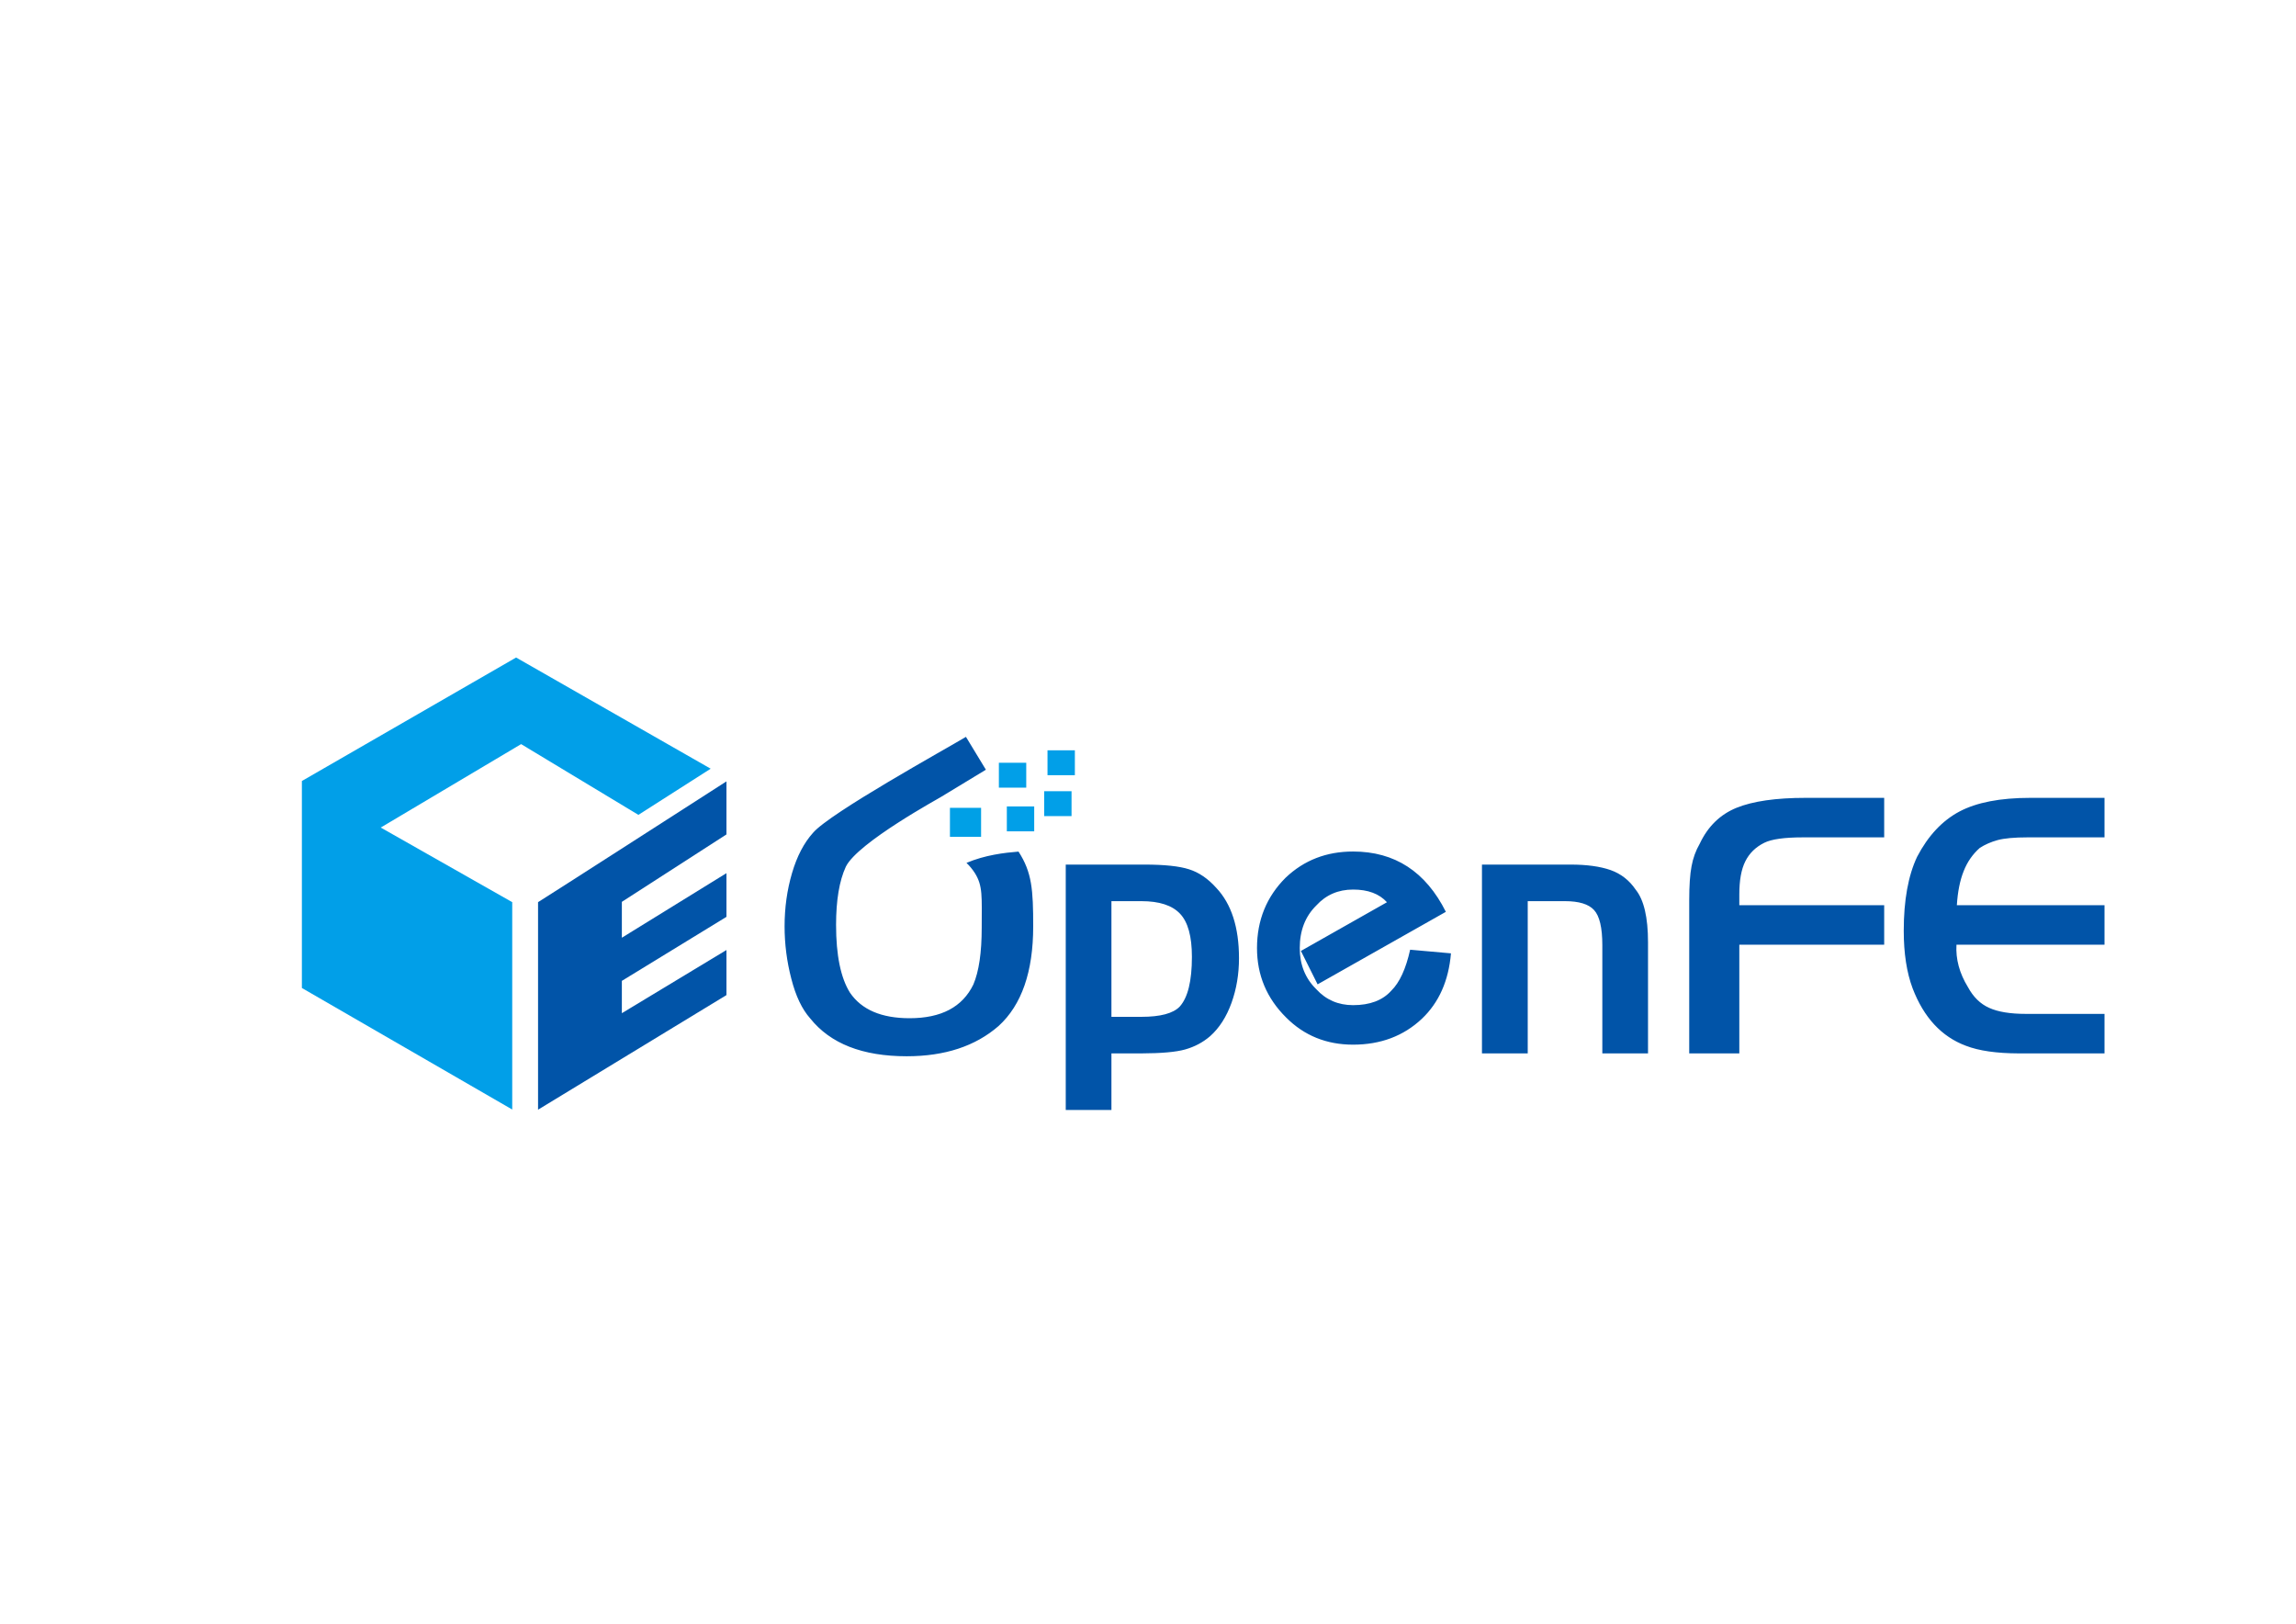
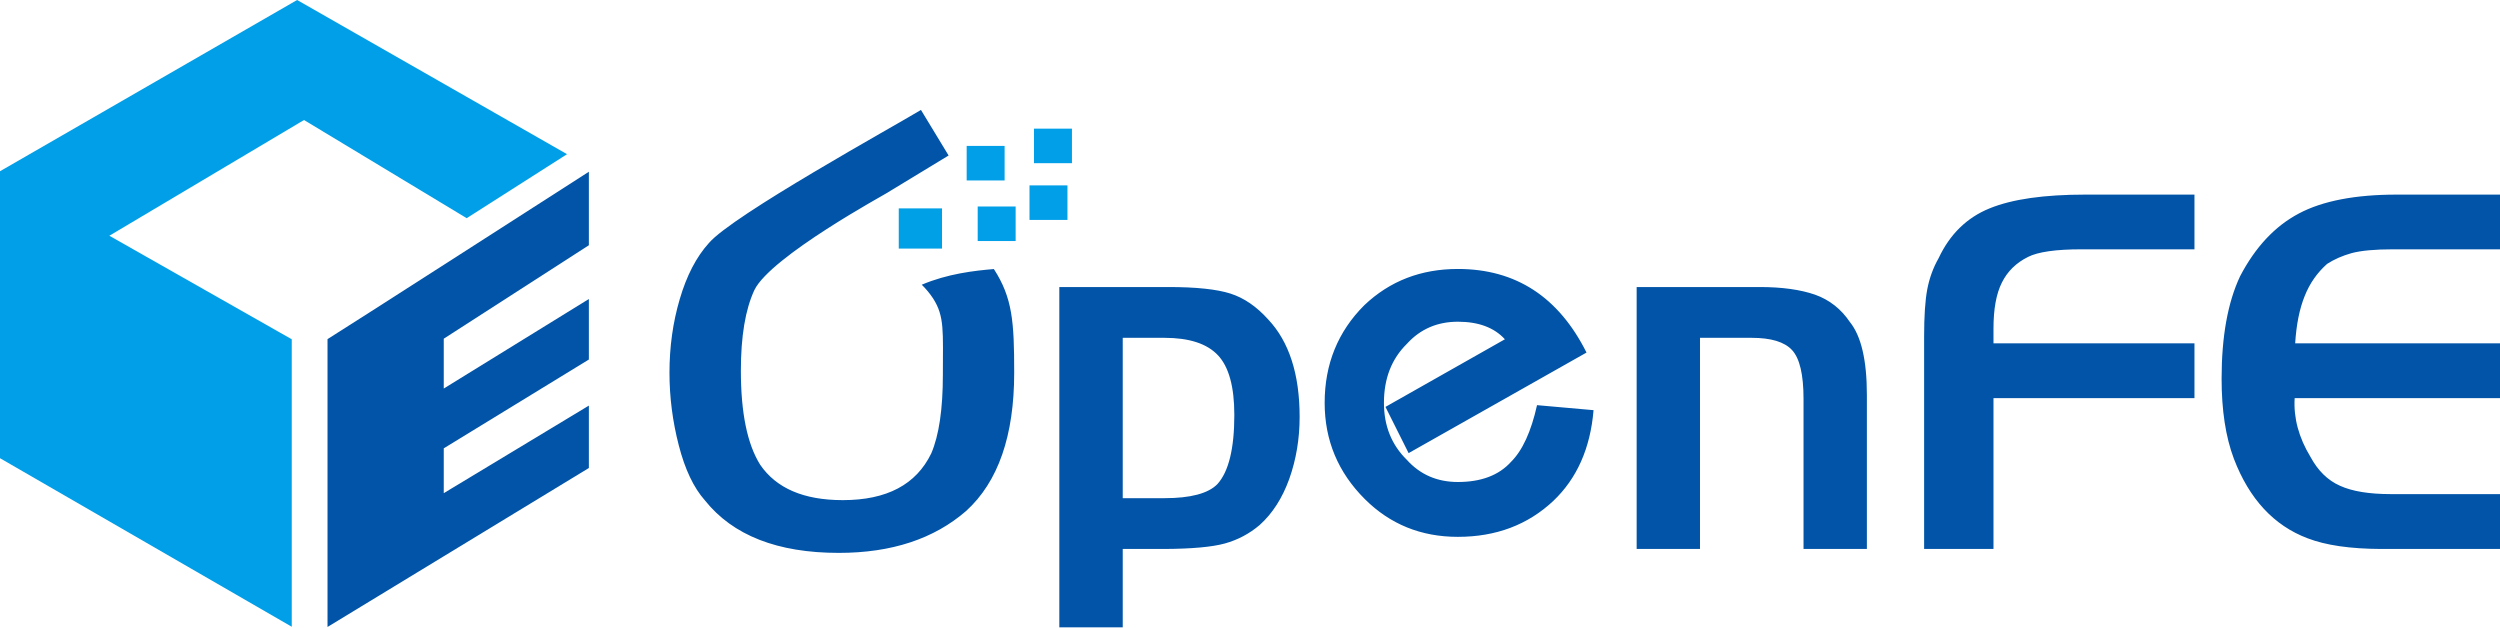
- <svg xmlns="http://www.w3.org/2000/svg" xml:space="preserve" width="297mm" height="210mm" version="1.1" style="shape-rendering:geometricPrecision; text-rendering:geometricPrecision; image-rendering:optimizeQuality; fill-rule:evenodd; clip-rule:evenodd" viewBox="0 0 29700 21000">
+ <svg xmlns="http://www.w3.org/2000/svg" xml:space="preserve" width="233.183mm" height="58.513mm" version="1.1" style="shape-rendering:geometricPrecision; text-rendering:geometricPrecision; image-rendering:optimizeQuality; fill-rule:evenodd; clip-rule:evenodd" viewBox="0 0 34456 8646">
  <defs>
    <style type="text/css">
   
    .fil2 {fill:#00A0E6}
    .fil0 {fill:#0154A8}
    .fil1 {fill:#019FE8}
   
  </style>
  </defs>
  <g id="图层_x0020_1">
-     <path class="fil0" d="M12169 10309c5,1 -1076,587 -1228,901 -84,182 -126,433 -126,752 0,393 60,685 180,877 150,220 407,330 771,330 410,0 684,-145 825,-436 72,-169 108,-413 108,-734 0,-404 17,-542 -91,-711 -31,-47 -66,-90 -106,-128 241,-102 488,-131 673,-146 174,269 190,492 190,967 0,587 -149,1017 -448,1289 -300,261 -696,391 -1188,391 -572,0 -988,-163 -1249,-490 -105,-118 -187,-289 -244,-513 -58,-223 -87,-449 -87,-677 0,-241 32,-470 96,-688 64,-219 155,-392 272,-522 221,-259 1726,-1089 1978,-1241l258 425 -584 354zm1617 873l1017 0c258,0 451,20 578,61 127,40 245,120 353,241 195,207 293,511 293,909 0,205 -32,398 -97,578 -65,180 -157,324 -276,430 -95,82 -203,138 -323,172 -120,34 -309,50 -565,51l-389 0 0 732 -591 0 0 -3174zm591 473l0 1496 389 0c244,0 409,-44 494,-132 105,-116 158,-330 158,-644 0,-264 -51,-450 -154,-558 -102,-108 -269,-162 -498,-162l-389 0zm2667 1076l-216 -432 1113 -630c-100,-110 -246,-164 -438,-164 -192,0 -351,69 -476,206 -143,141 -214,324 -214,551 0,214 71,392 214,532 125,137 284,206 476,206 217,0 382,-62 494,-187 108,-106 189,-283 244,-530l528 47c-30,355 -156,637 -376,846 -237,223 -534,335 -890,335 -344,0 -633,-117 -867,-352 -251,-249 -376,-548 -376,-897 0,-361 124,-665 371,-911 238,-226 528,-338 872,-338 539,0 939,260 1200,780l-1659 938zm2126 -1549l1149 0c208,0 380,24 515,71 135,48 243,133 325,254 106,132 159,358 159,680l0 1437 -591 0 0 -1400c0,-226 -36,-377 -107,-454 -70,-77 -196,-115 -376,-115l-482 0 0 1969 -592 0 0 -2442zm5203 525l0 511 -1874 0 0 1406 -648 0 0 -1981c0,-188 10,-335 30,-439 19,-104 54,-202 106,-292 105,-223 264,-378 475,-464 212,-86 510,-129 894,-129l1017 0 0 511 -1054 0c-239,0 -405,24 -497,70 -111,55 -193,135 -245,239 -53,105 -78,248 -78,429l0 139 1874 0zm2850 -1388l0 511 -998 0c-169,0 -297,12 -384,35 -87,24 -164,58 -231,101 -92,81 -162,181 -209,301 -48,120 -77,266 -88,440l1910 0 0 511 -1915 0c-11,185 38,369 148,548 69,128 160,218 275,269 114,52 273,78 475,78l1017 0 0 511 -1111 0c-285,-1 -512,-33 -683,-99 -315,-118 -544,-366 -688,-742 -77,-205 -115,-454 -115,-746 0,-394 58,-713 173,-956 142,-272 325,-467 547,-585 223,-118 528,-177 916,-177l961 0z" />
-     <rect class="fil1" x="13024" y="10430" width="354" height="322" />
-     <rect class="fil2" x="12288" y="10448" width="403" height="375" />
-     <rect class="fil1" x="13507" y="10233" width="354" height="322" />
-     <rect class="fil1" x="13550" y="9704" width="354" height="322" />
-     <rect class="fil1" x="12921" y="9865" width="354" height="322" />
-     <polygon class="fil1" points="3905,10101 3905,12778 6626,14350 6626,11668 4925,10703 6741,9624 8258,10539 9193,9942 6676,8504 " />
-     <path class="fil0" d="M6960 11668c29,-15 2437,-1562 2437,-1562l0 686 -1353 872 0 464 1353 -835 0 565 -1353 828 0 418 1353 -817 0 583 -2437 1482 0 -2684z" />
+     <path class="fil0" d="M12211 2667c7,1 -1589,867 -1814,1331 -125,269 -186,640 -186,1111 0,580 88,1012 266,1296 222,325 601,488 1139,488 606,0 1011,-214 1219,-644 107,-250 160,-611 160,-1085 0,-598 25,-801 -134,-1050 -46,-70 -99,-133 -157,-190 356,-151 720,-193 994,-216 257,398 280,727 280,1429 0,868 -220,1503 -662,1905 -443,385 -1028,578 -1755,578 -846,0 -1460,-241 -1846,-724 -155,-175 -275,-428 -360,-759 -85,-329 -128,-663 -128,-1000 0,-356 47,-695 142,-1016 95,-323 228,-580 401,-771 326,-383 2551,-1609 2923,-1835l381 628 -863 524zm2389 1289l1504 0c381,0 666,30 854,90 188,60 361,179 521,357 288,306 433,754 433,1343 0,303 -48,588 -143,855 -96,266 -232,477 -408,635 -141,120 -300,204 -478,254 -177,49 -456,74 -834,76l-575 0 0 1080 -874 0 0 -4690zm874 700l0 2210 575 0c360,0 604,-65 730,-194 155,-172 233,-489 233,-953 0,-390 -76,-665 -227,-824 -151,-160 -397,-239 -736,-239l-575 0zm3940 1589l-319 -637 1646 -932c-148,-162 -364,-242 -648,-242 -284,0 -519,102 -703,305 -211,208 -316,479 -316,813 0,317 105,579 316,786 184,204 419,305 703,305 320,0 564,-92 731,-276 159,-157 279,-419 360,-783l779 69c-44,525 -229,941 -554,1250 -351,330 -790,496 -1316,496 -508,0 -935,-174 -1282,-520 -370,-369 -554,-811 -554,-1327 0,-533 182,-982 547,-1346 352,-334 781,-499 1289,-499 797,0 1388,384 1773,1152l-2452 1386zm3143 -2289l1697 0c308,0 561,36 761,105 199,71 359,197 480,376 157,194 235,529 235,1005l0 2124 -873 0 0 -2069c0,-335 -53,-558 -158,-672 -104,-113 -290,-169 -556,-169l-713 0 0 2910 -873 0 0 -3610zm7688 776l0 755 -2770 0 0 2079 -956 0 0 -2928c0,-279 14,-495 43,-649 29,-153 81,-298 157,-431 155,-330 389,-559 702,-686 313,-128 753,-190 1321,-190l1503 0 0 754 -1558 0c-354,0 -598,36 -734,104 -165,82 -285,199 -362,354 -78,154 -116,366 -116,633l0 205 2770 0zm4211 -2050l0 754 -1475 0c-250,0 -439,18 -568,52 -128,36 -241,85 -340,149 -136,121 -240,268 -310,446 -71,176 -114,392 -130,649l2823 0 0 755 -2830 0c-17,274 57,545 218,810 102,189 237,323 407,398 169,77 403,115 701,115l1504 0 0 756 -1642 0c-421,-2 -757,-50 -1009,-147 -465,-175 -805,-542 -1017,-1097 -114,-303 -169,-670 -169,-1102 0,-582 85,-1053 255,-1413 210,-402 480,-690 809,-864 329,-175 780,-261 1352,-261l1421 0z" />
+     <rect class="fil1" x="13475" y="2846" width="523" height="476" />
+     <rect class="fil2" x="12387" y="2872" width="596" height="554" />
+     <rect class="fil1" x="14189" y="2555" width="523" height="476" />
+     <rect class="fil1" x="14251" y="1773" width="523" height="476" />
+     <rect class="fil1" x="13323" y="2011" width="523" height="476" />
+     <polygon class="fil1" points="0,2360 0,6315 4021,8638 4021,4676 1507,3249 4190,1654 6432,3007 7815,2125 4095,0 " />
+     <path class="fil0" d="M4514 4674c44,-22 3602,-2307 3602,-2307l0 1013 -2000 1288 0 687 2000 -1234 0 834 -2000 1224 0 618 2000 -1207 0 860 -3602 2191 0 -3967z" />
  </g>
</svg>
